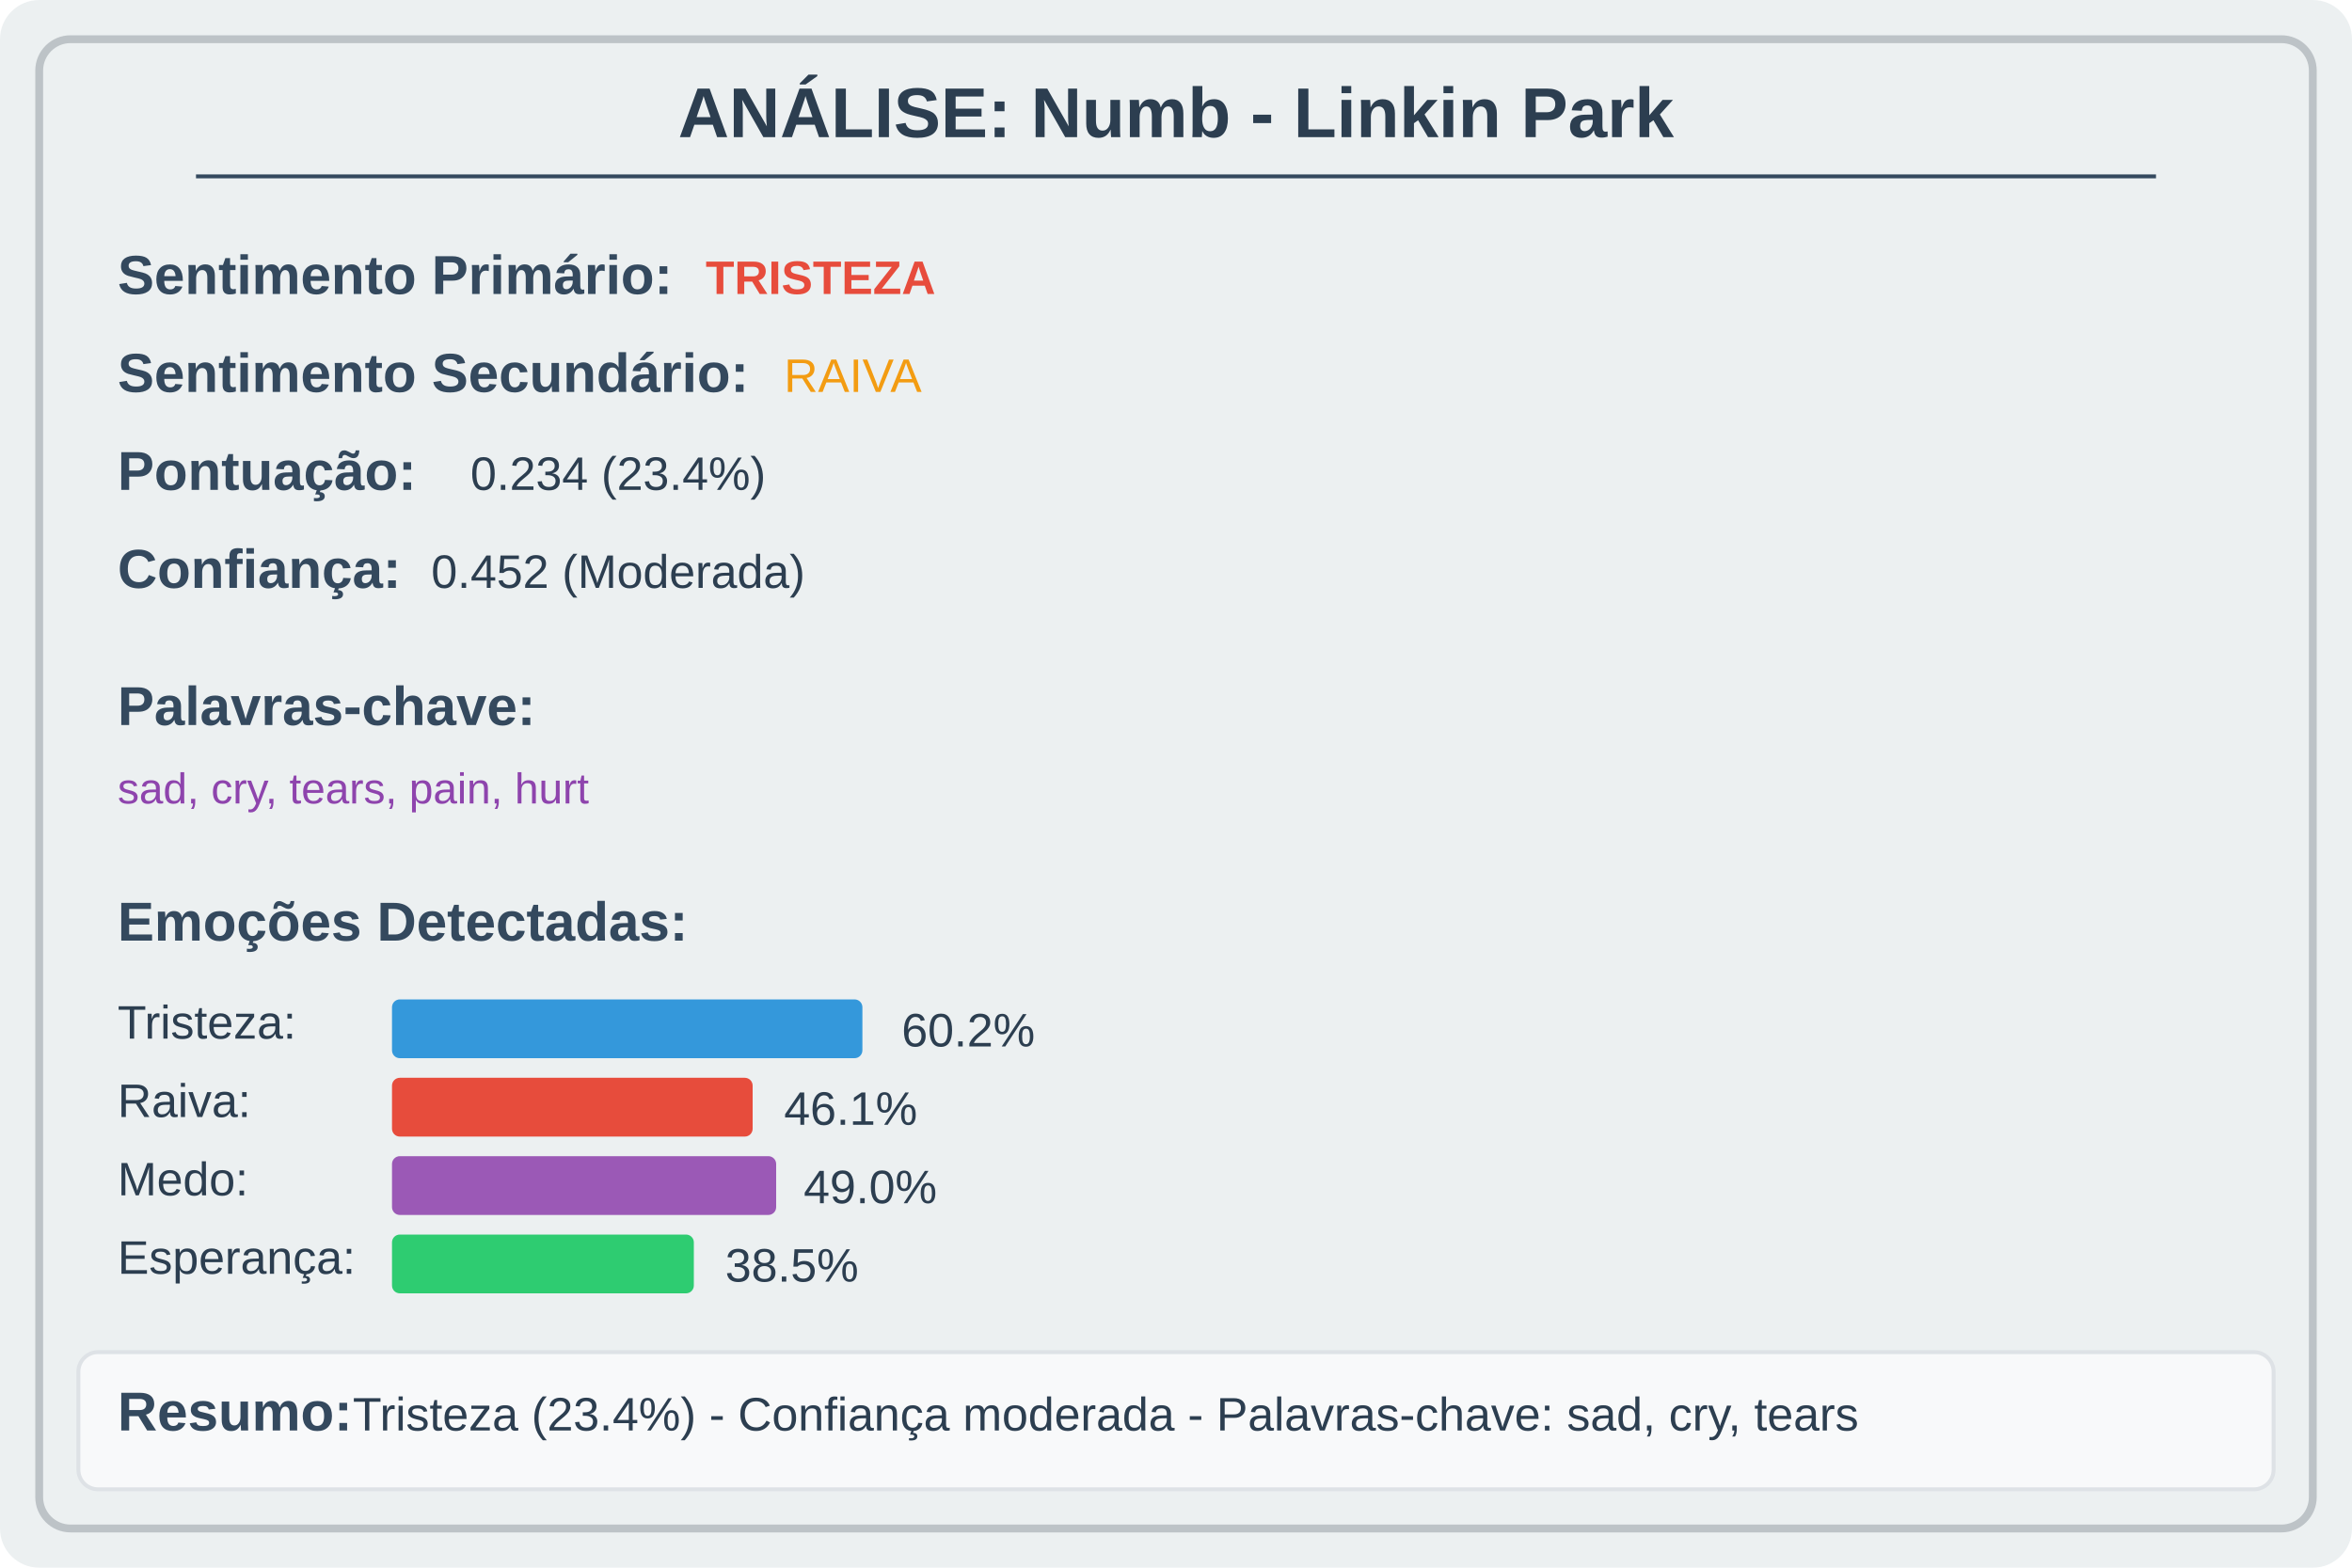
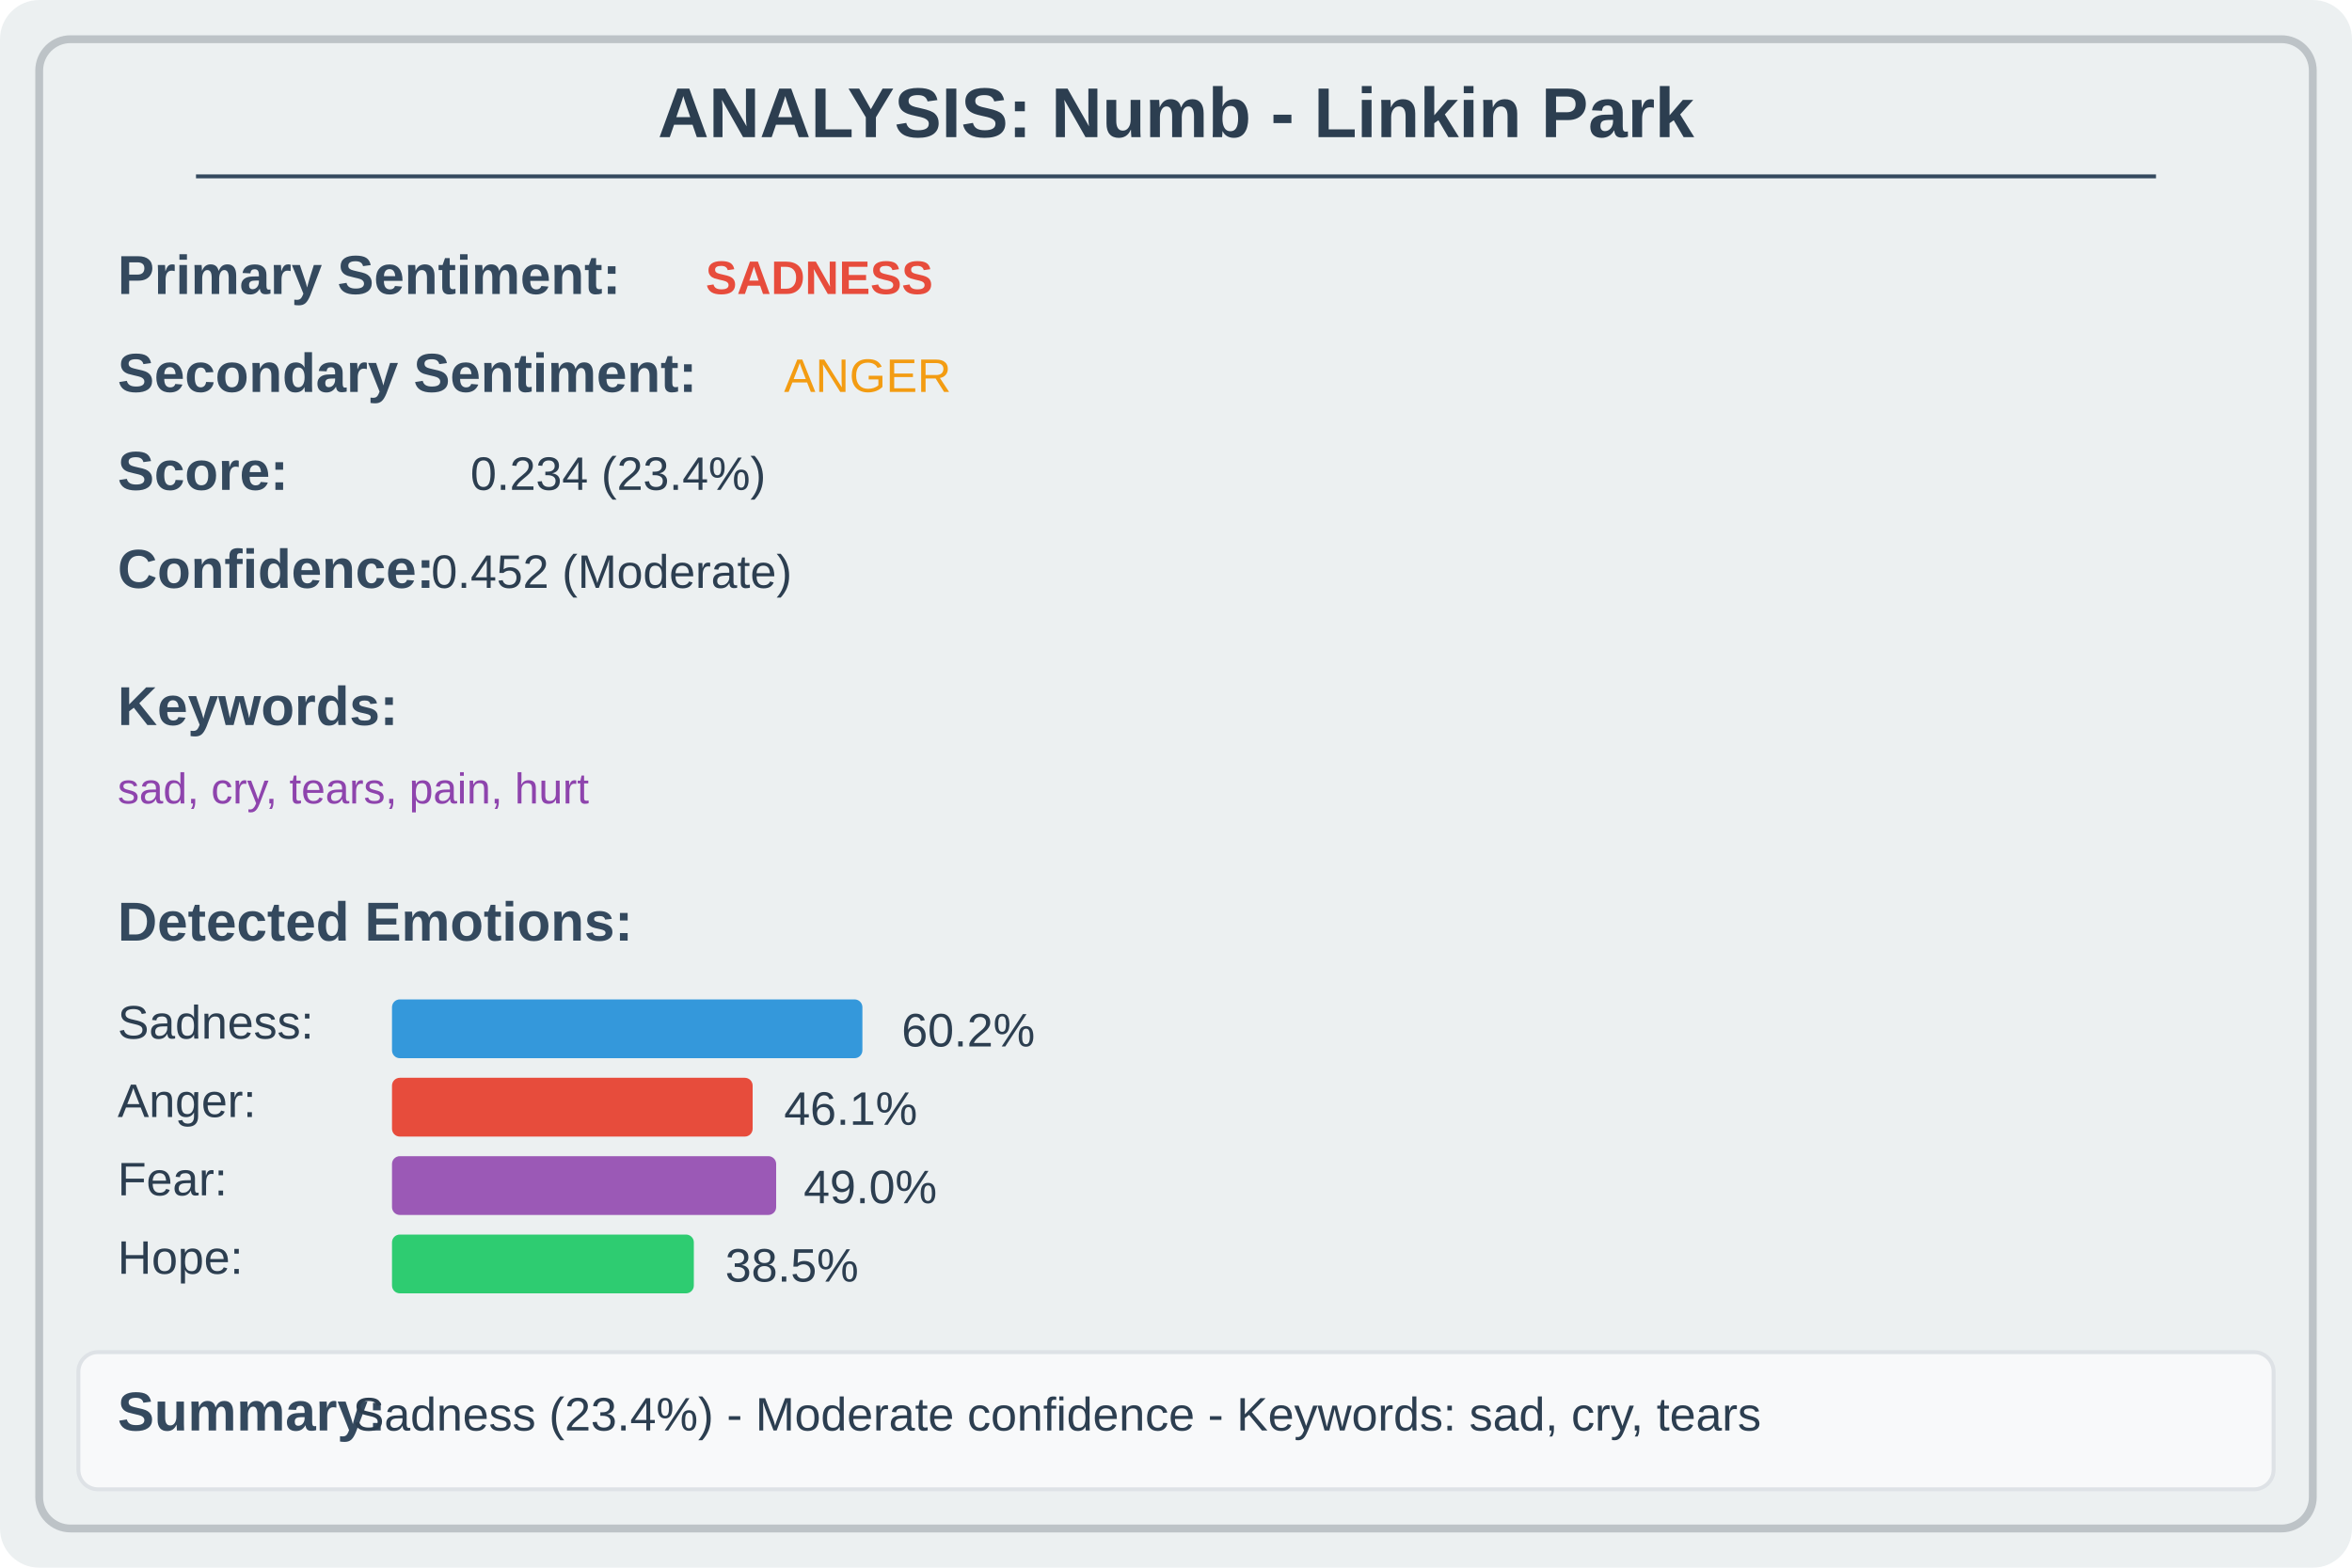
<svg xmlns="http://www.w3.org/2000/svg" width="600" height="400">
  <defs>
    <style>
      .title { font-family: Arial, sans-serif; font-size: 18px; font-weight: bold; fill: #2c3e50; }
      .header { font-family: Arial, sans-serif; font-size: 14px; font-weight: bold; fill: #34495e; }
      .text { font-family: Arial, sans-serif; font-size: 12px; fill: #2c3e50; }
      .highlight { font-family: Arial, sans-serif; font-size: 12px; font-weight: bold; fill: #e74c3c; }
      .secondary { font-family: Arial, sans-serif; font-size: 12px; fill: #f39c12; }
      .keywords { font-family: Arial, sans-serif; font-size: 11px; fill: #8e44ad; }
      .border { fill: none; stroke: #bdc3c7; stroke-width: 2; }
    </style>
  </defs>
  <rect width="600" height="400" fill="#ecf0f1" rx="10" />
  <rect x="10" y="10" width="580" height="380" class="border" rx="8" />
-   <text x="300" y="35" text-anchor="middle" class="title">ANÁLISE: Numb - Linkin Park</text>
+   <text x="300" y="35" text-anchor="middle" class="title">ANALYSIS: Numb - Linkin Park</text>
  <line x1="50" y1="45" x2="550" y2="45" stroke="#34495e" stroke-width="1" />
-   <text x="30" y="75" class="header">Sentimento Primário:</text>
-   <text x="180" y="75" class="highlight">TRISTEZA</text>
-   <text x="30" y="100" class="header">Sentimento Secundário:</text>
-   <text x="200" y="100" class="secondary">RAIVA</text>
-   <text x="30" y="125" class="header">Pontuação:</text>
+   <text x="30" y="75" class="header">Primary Sentiment:</text>
+   <text x="180" y="75" class="highlight">SADNESS</text>
+   <text x="30" y="100" class="header">Secondary Sentiment:</text>
+   <text x="200" y="100" class="secondary">ANGER</text>
+   <text x="30" y="125" class="header">Score:</text>
  <text x="120" y="125" class="text">0.234 (23.4%)</text>
-   <text x="30" y="150" class="header">Confiança:</text>
-   <text x="110" y="150" class="text">0.452 (Moderada)</text>
-   <text x="30" y="185" class="header">Palavras-chave:</text>
+   <text x="30" y="150" class="header">Confidence:</text>
+   <text x="110" y="150" class="text">0.452 (Moderate)</text>
+   <text x="30" y="185" class="header">Keywords:</text>
  <text x="30" y="205" class="keywords">sad, cry, tears, pain, hurt</text>
-   <text x="30" y="240" class="header">Emoções Detectadas:</text>
-   <text x="30" y="265" class="text">Tristeza:</text>
+   <text x="30" y="240" class="header">Detected Emotions:</text>
+   <text x="30" y="265" class="text">Sadness:</text>
  <rect x="100" y="255" width="120" height="15" fill="#3498db" rx="2" />
  <text x="230" y="267" class="text">60.2%</text>
-   <text x="30" y="285" class="text">Raiva:</text>
+   <text x="30" y="285" class="text">Anger:</text>
  <rect x="100" y="275" width="92" height="15" fill="#e74c3c" rx="2" />
  <text x="200" y="287" class="text">46.1%</text>
-   <text x="30" y="305" class="text">Medo:</text>
+   <text x="30" y="305" class="text">Fear:</text>
  <rect x="100" y="295" width="98" height="15" fill="#9b59b6" rx="2" />
  <text x="205" y="307" class="text">49.0%</text>
-   <text x="30" y="325" class="text">Esperança:</text>
+   <text x="30" y="325" class="text">Hope:</text>
  <rect x="100" y="315" width="77" height="15" fill="#2ecc71" rx="2" />
  <text x="185" y="327" class="text">38.5%</text>
  <rect x="20" y="345" width="560" height="35" fill="#f8f9fa" stroke="#dee2e6" rx="5" />
-   <text x="30" y="365" class="header">Resumo:</text>
-   <text x="90" y="365" class="text">Tristeza (23.4%) - Confiança moderada - Palavras-chave: sad, cry, tears</text>
+   <text x="30" y="365" class="header">Summary:</text>
+   <text x="90" y="365" class="text">Sadness (23.4%) - Moderate confidence - Keywords: sad, cry, tears</text>
</svg>
